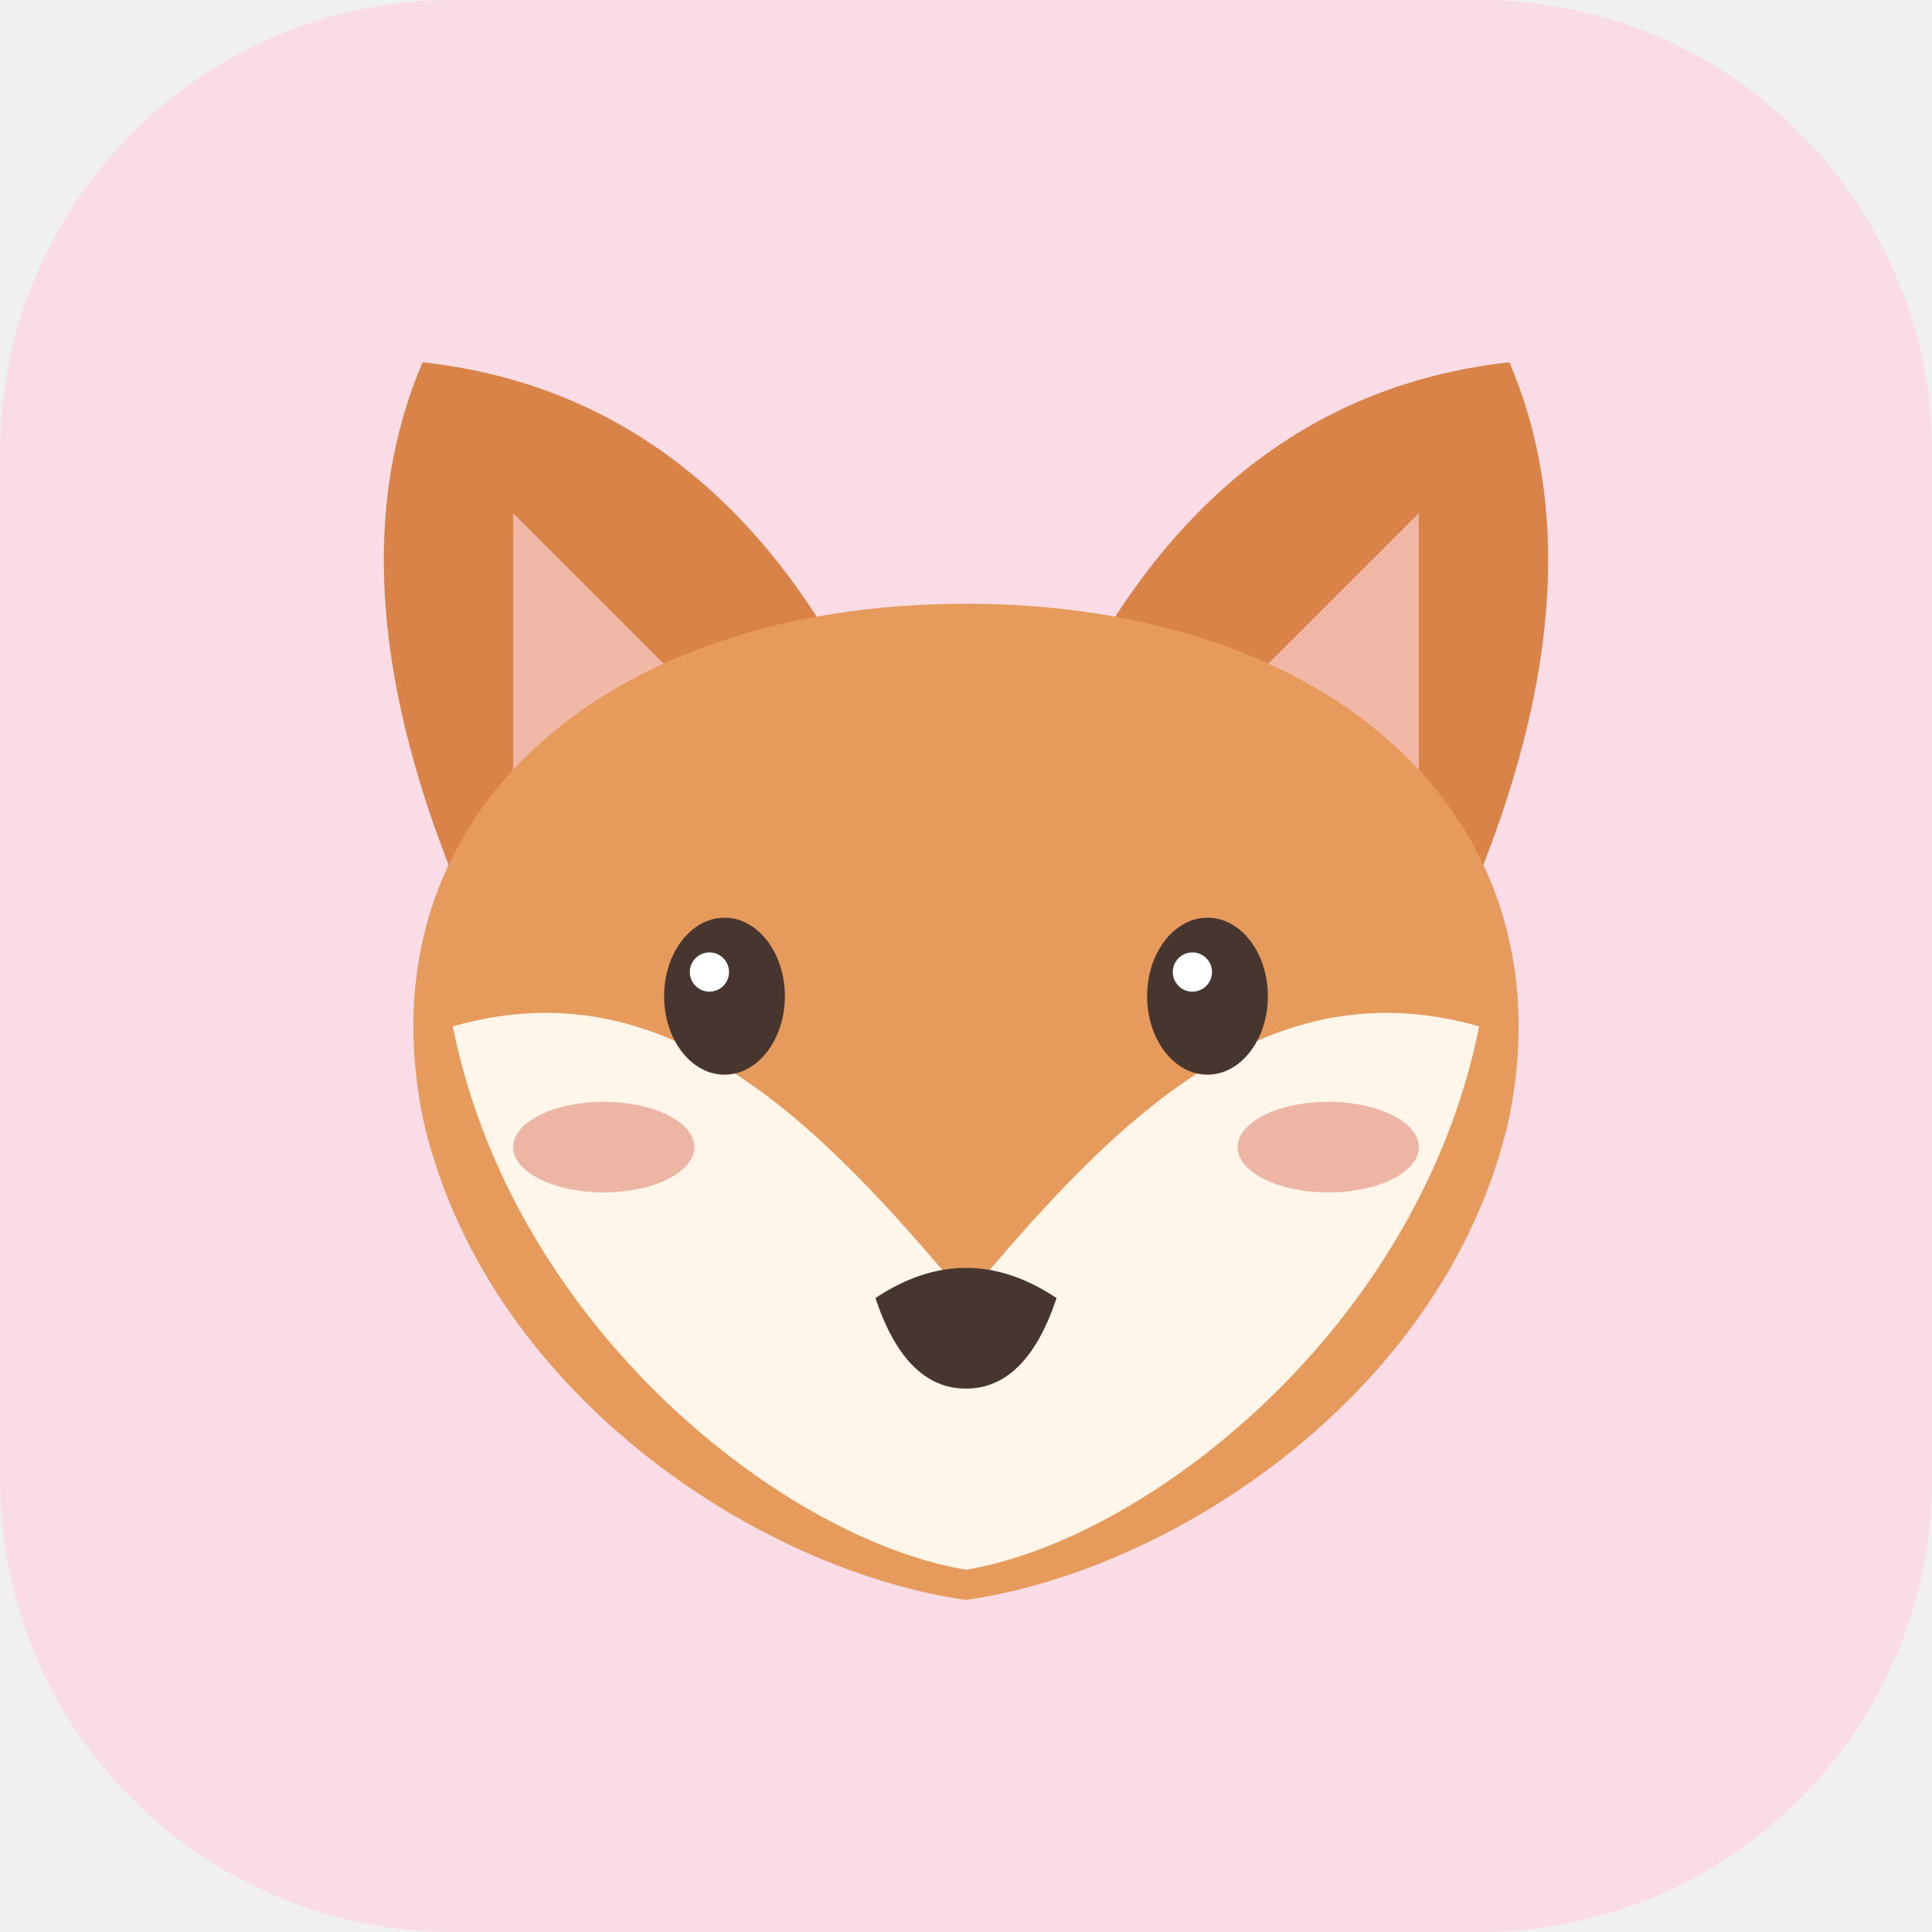
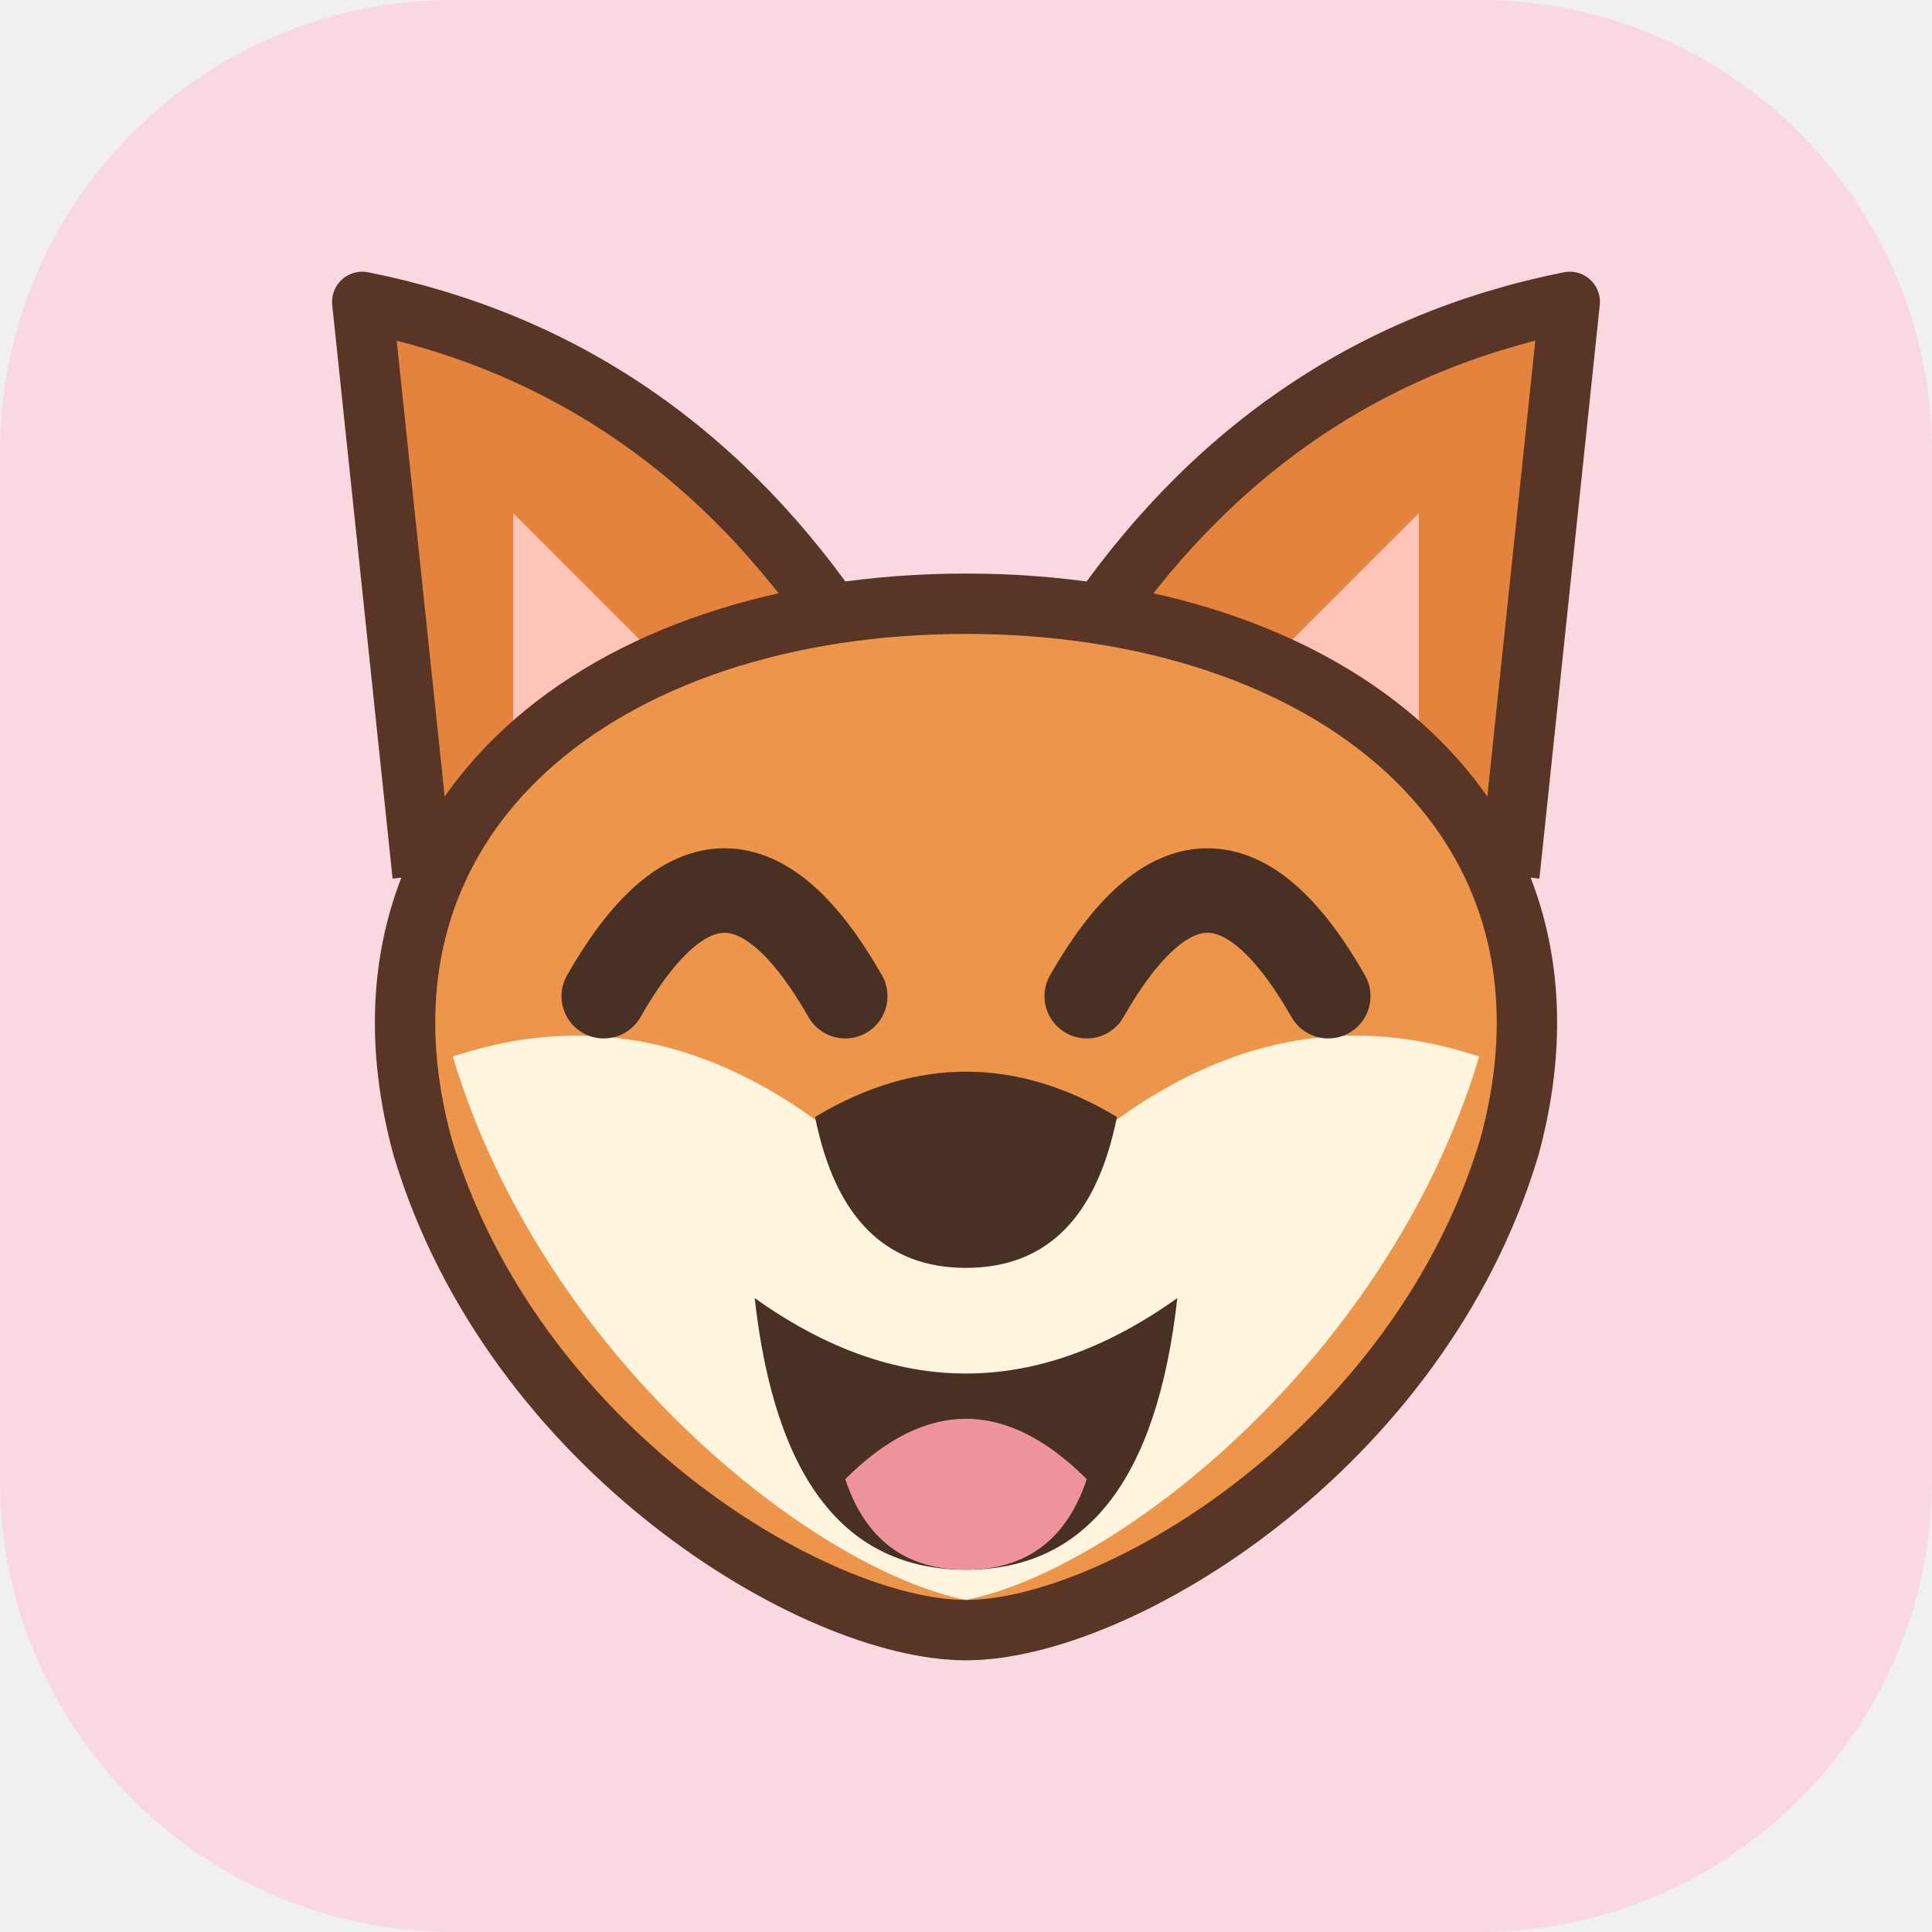
<svg xmlns="http://www.w3.org/2000/svg" viewBox="0 0 64 64">
-   <rect width="64" height="64" rx="15" fill="#f9dce5" />
-   <path d="M15 29Q11 19 14 12Q23 13 28 22M36 22Q41 13 50 12Q53 19 49 29" fill="#d98349" />
-   <path d="M17 17 24 24 17 27M47 17 40 24 47 27" fill="#f1b8a8" />
-   <path d="M32 20C20 20 12 27 14 37C16 46 25 52 32 53C39 52 48 46 50 37C52 27 44 20 32 20Z" fill="#e69a5b" />
-   <path d="M15 34C22 32 27 37 32 43C37 37 42 32 49 34C47 44 38 51 32 52C26 51 17 44 15 34Z" fill="#fff6e9" />
-   <ellipse cx="24" cy="33" rx="2" ry="2.6" fill="#47362f" />
-   <ellipse cx="40" cy="33" rx="2" ry="2.6" fill="#47362f" />
-   <circle cx="23.5" cy="32.2" r=".65" fill="white" />
-   <circle cx="39.5" cy="32.2" r=".65" fill="white" />
-   <ellipse cx="20" cy="38" rx="3" ry="1.5" fill="#edb5a3" />
-   <ellipse cx="44" cy="38" rx="3" ry="1.5" fill="#edb5a3" />
-   <path d="M29 43Q32 41 35 43Q34 46 32 46Q30 46 29 43" fill="#47362f" />
+   <rect width="64" height="64" rx="15" fill="#f9d8e2" />
+   <path d="M14 29 12 10Q22 12 28 21h8Q42 12 52 10l-2 19" fill="#e4833e" stroke="#583525" stroke-width="2" stroke-linejoin="round" />
+   <path d="m17 17 8 8-8 3m30-11-8 8 8 3" fill="#ffc4b8" />
+   <path d="M32 20C20 20 11 27 14 38C17 48 27 54 32 54S47 48 50 38C53 27 44 20 32 20Z" fill="#ed964b" stroke="#583525" stroke-width="2" />
+   <path d="M15 35Q24 32 32 42Q40 32 49 35C46 45 37 52 32 53C27 52 18 45 15 35" fill="#fff5df" />
+   <path d="M20 33q4-7 8 0m8 0q4-7 8 0" fill="none" stroke="#493025" stroke-width="2.8" stroke-linecap="round" />
+   <path d="M27 37q5-3 10 0-1 5-5 5t-5-5" fill="#493025" />
+   <path d="M25 43q7 5 14 0-1 9-7 9t-7-9" fill="#493025" />
+   <path d="M28 49q4-4 8 0-1 3-4 3t-4-3" fill="#ee929c" />
</svg>
